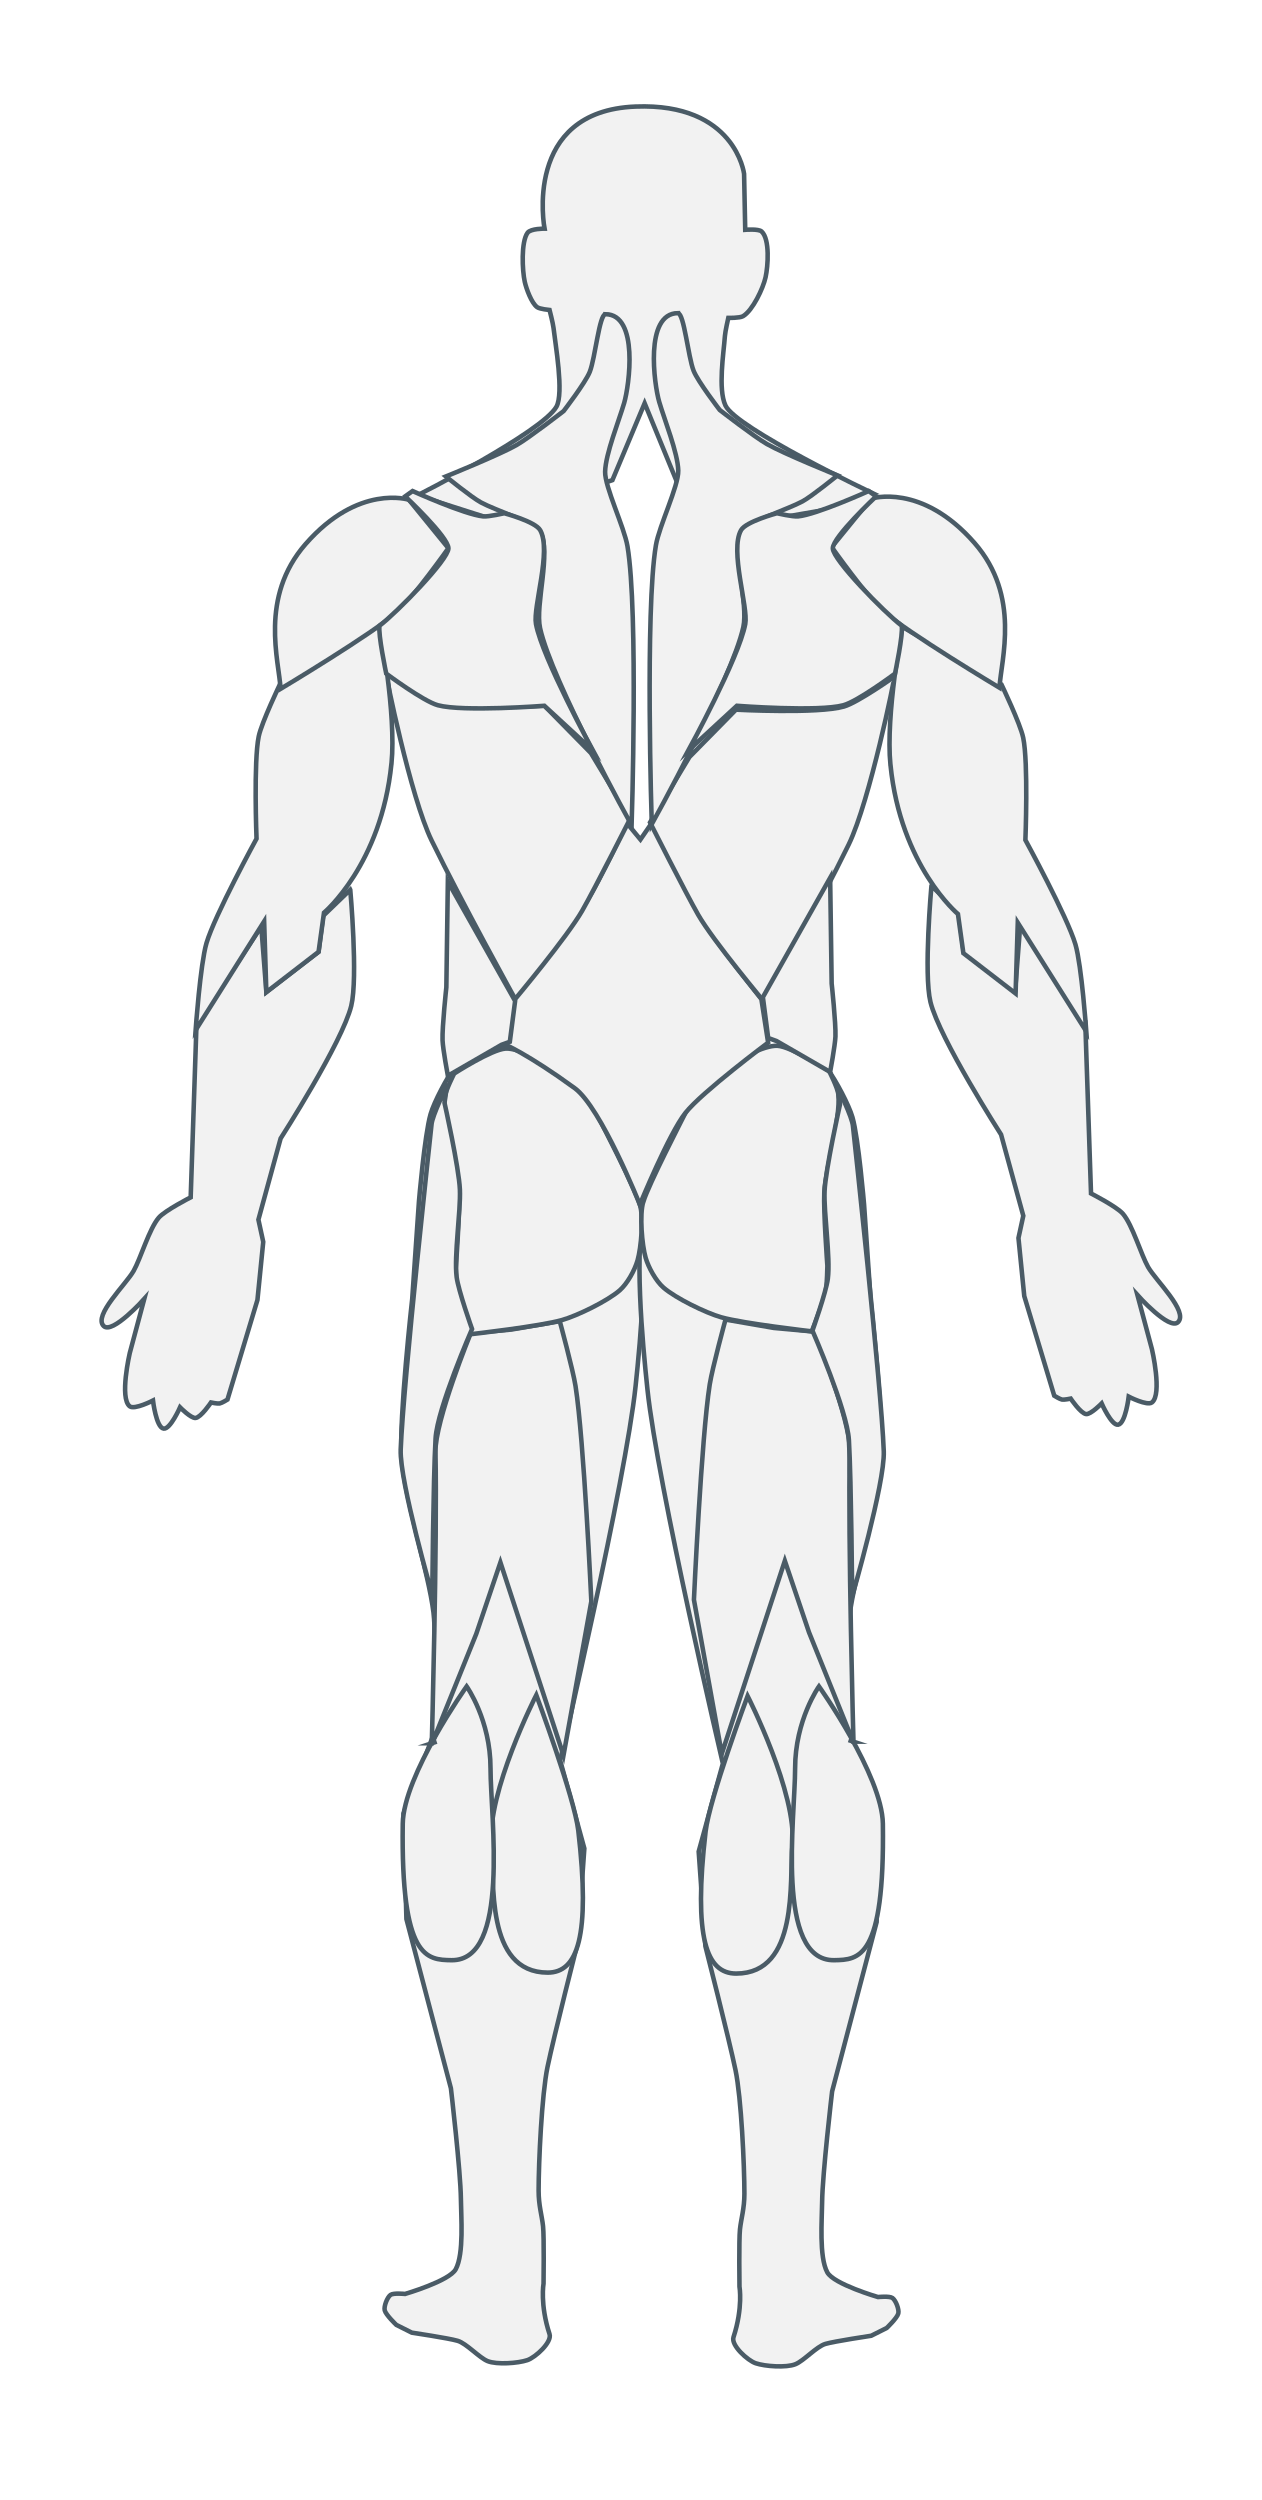
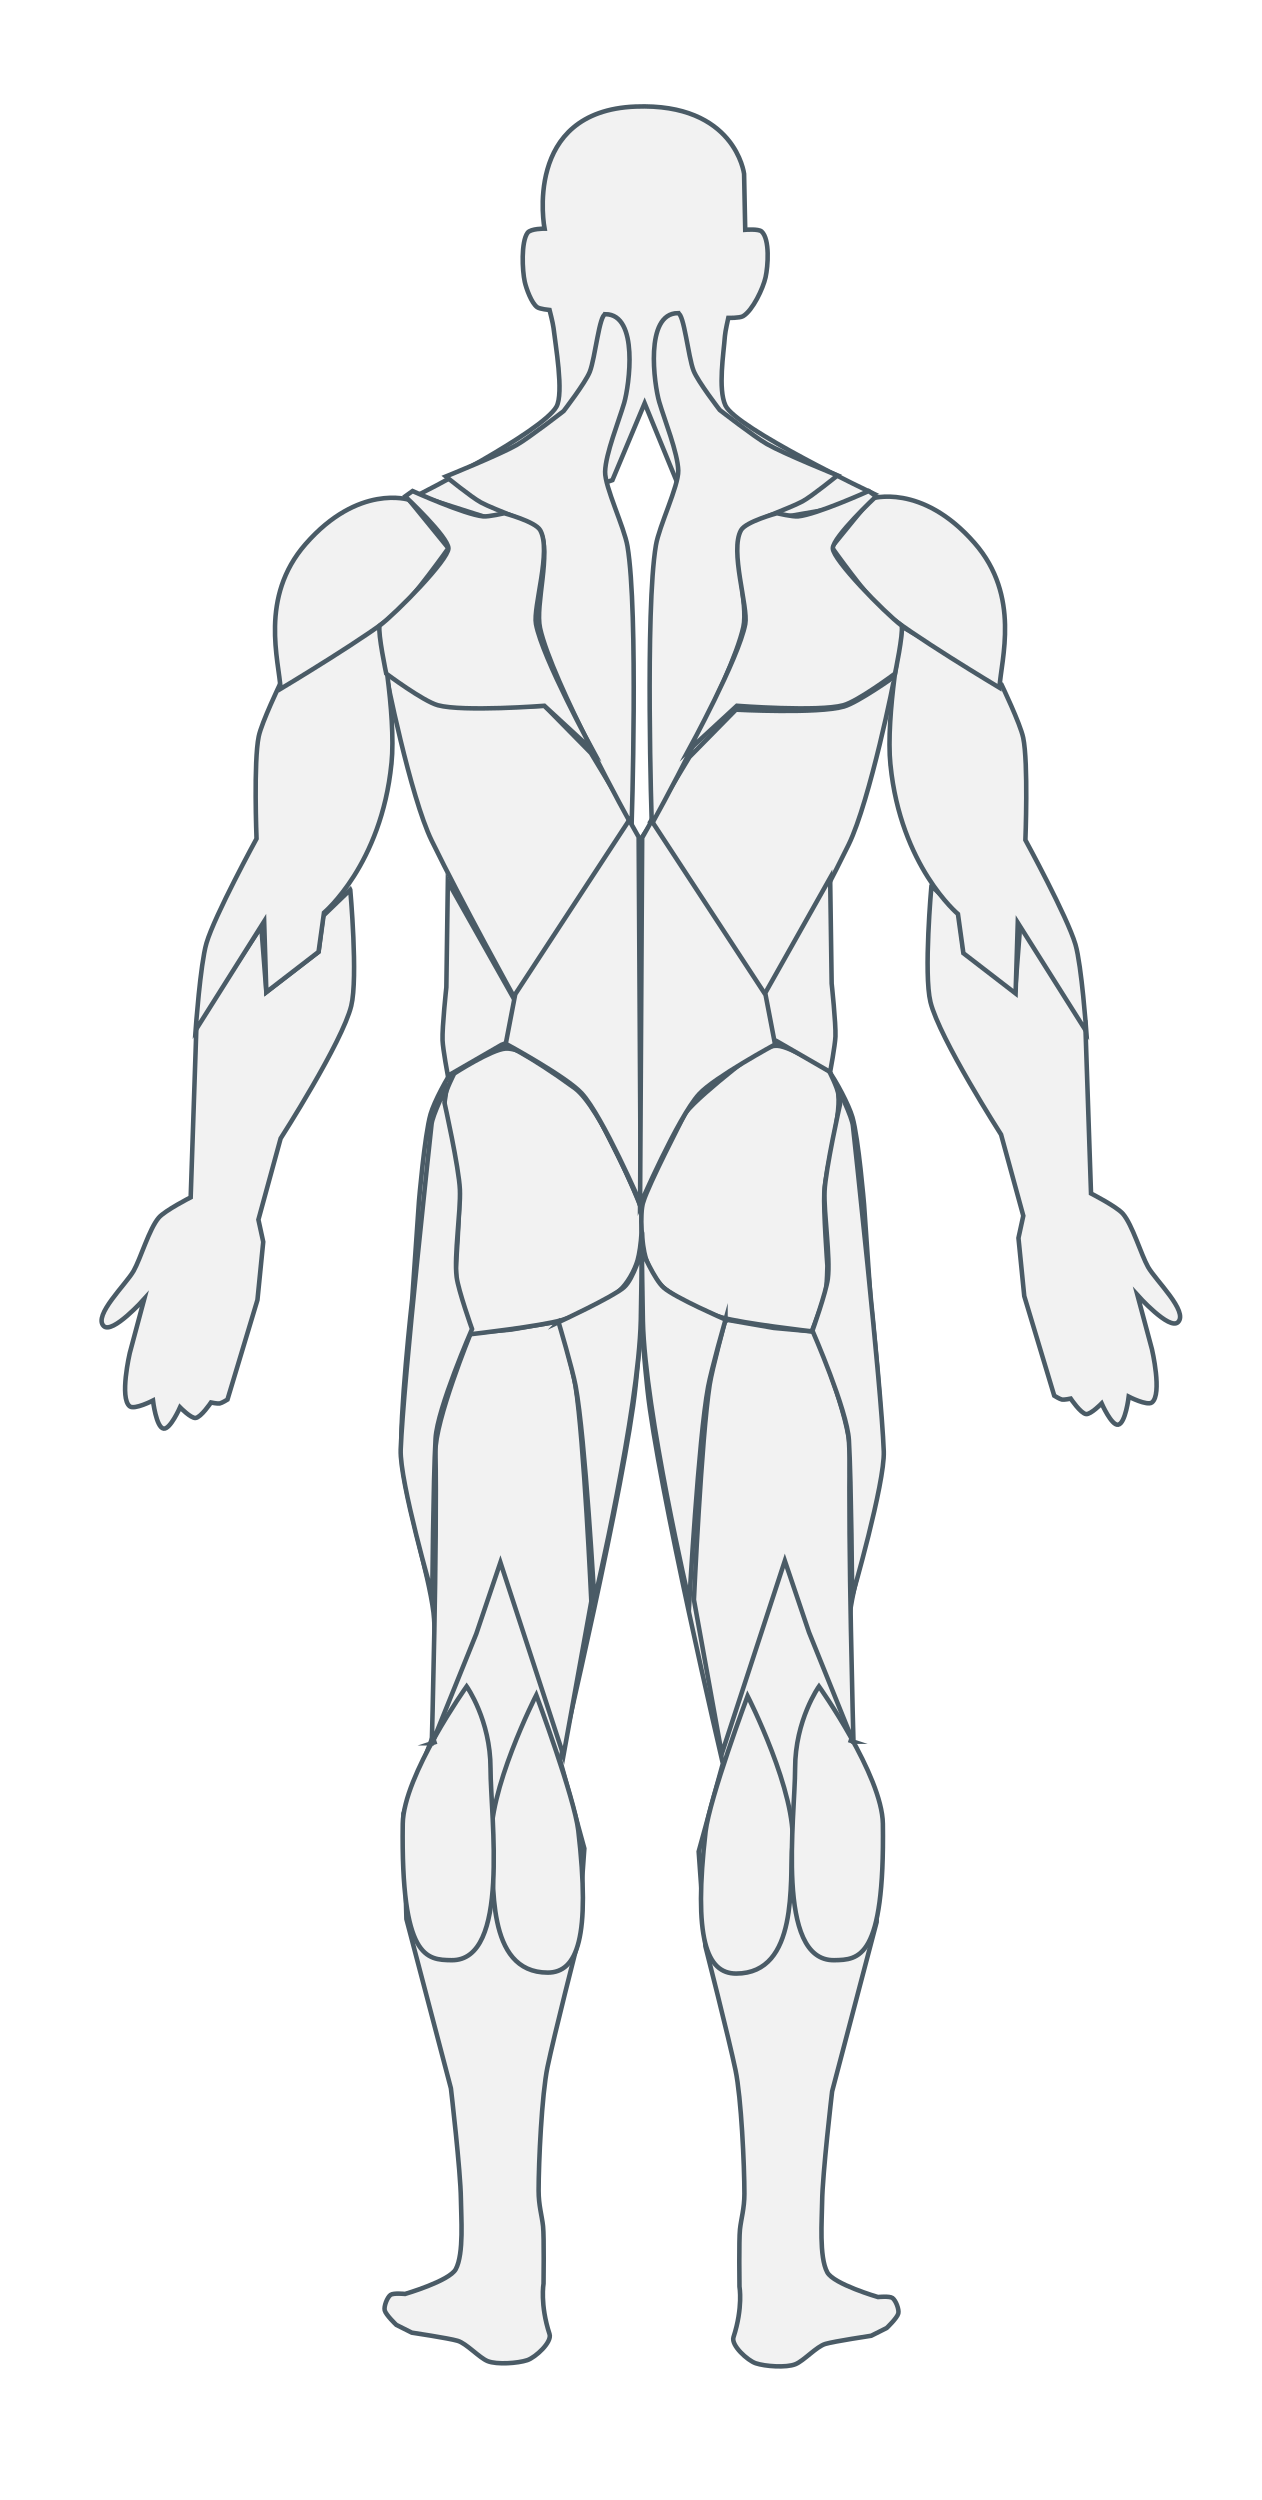
<svg xmlns="http://www.w3.org/2000/svg" id="back_view" viewBox="0 0 276.47 547.79">
  <g id="outline-2" data-name="outline">
    <path id="arm-left" d="M76.75,194.98s1.73,19.26.21,25.43c-1.96,7.99-15.47,29.04-15.47,29.04l-4.87,17.8,1.06,4.87-1.27,12.72-6.57,21.83s-1.23.76-1.7.85-1.91-.21-1.91-.21c0,0-2.2,3.28-3.39,3.39-1.02.09-3.39-2.33-3.39-2.33,0,0-2.15,4.88-3.6,4.66-1.63-.24-2.33-6.15-2.33-6.15,0,0-4.05,2.08-5.09,1.27-2.3-1.79,0-11.66,0-11.66l3.18-11.87s-7.02,7.84-8.9,5.93c-2.3-2.33,4.87-9.09,6.57-12.08,1.53-2.7,3.41-9.21,5.51-11.66,1.35-1.57,6.99-4.45,6.99-4.45l1.27-37.73,14.2-21.62,1.11,14.37,11.44-8.82,1.01-7.88,5.93-5.72Z" fill="#f2f2f2" stroke="#4a5b66" stroke-miterlimit="10" />
    <path id="arm_right" d="M204.09,194.13s-1.73,19.26-.21,25.43c1.96,7.99,15.47,29.04,15.47,29.04l4.87,17.8-1.06,4.87,1.27,12.72,6.57,21.83s1.23.76,1.7.85,1.91-.21,1.91-.21c0,0,2.2,3.28,3.39,3.39,1.02.09,3.39-2.33,3.39-2.33,0,0,2.15,4.88,3.6,4.66,1.63-.24,2.33-6.15,2.33-6.15,0,0,4.05,2.08,5.09,1.27,2.3-1.79,0-11.66,0-11.66l-3.18-11.87s7.02,7.84,8.9,5.93c2.3-2.33-4.87-9.09-6.57-12.08-1.53-2.7-3.41-9.21-5.51-11.66-1.35-1.57-6.99-4.45-6.99-4.45l-1.27-37.73-14.2-21.62-1.11,14.37-11.44-8.82-1.01-7.88-5.93-5.72Z" fill="#f2f2f2" stroke="#4a5b66" stroke-miterlimit="10" />
    <path id="head-back" d="M91.46,108.54l15.11,4.83,4.46-.12,23.16-8.05,7.06-16.84,7.06,17.21,22.91,7.8,10.03-1.73,10.15-3.47s-30.11-14.32-32.44-19.32c-1.68-3.61-.39-11.47-.12-15.23.07-1.01.74-3.96.74-3.96,0,0,2.52.04,3.22-.37,2.13-1.25,4.42-6.13,4.95-8.54s.98-8.32-.87-10.03c-.66-.61-3.59-.37-3.59-.37l-.25-12.26s-1.91-15.59-23.78-14.74c-24.89.97-19.94,26.75-19.94,26.75,0,0-3.03-.03-3.71.89-1.47,1.99-1.17,8.34-.63,10.75.34,1.51,1.47,4.66,2.72,5.57.56.41,2.72.62,2.72.62,0,0,.76,2.95.87,3.96.37,3.39,2.32,14.3.62,17.25-3.2,5.56-30.46,19.41-30.46,19.41Z" fill="#f2f2f2" stroke="#4a5b66" stroke-miterlimit="10" />
    <path id="leg-left" d="M99.57,233.94c-1.5,1.98-4.44,7.45-5.23,10.21-1.32,4.63-2.54,19.08-2.54,19.08l-1.48,21.41s-2.93,26.07-2.33,34.76,5.96,25.32,6.99,33.91c.82,6.79-.21,27.34-.21,27.34l-6.36,16.74.64,23.1,9.75,37.09s2.13,18.16,2.19,24.25c.03,3.86.7,11.99-1.13,15.39-1.39,2.59-11.11,5.42-11.11,5.42,0,0-2.54-.26-3.18.21-.73.54-1.49,2.51-1.27,3.39.24.99,2.54,3.18,2.54,3.18l3.39,1.7s8.12,1.22,10.05,1.79,4.73,3.71,6.57,4.45c2.01.81,6.63.48,8.69-.21,1.78-.6,5.46-3.94,4.87-5.72-2.12-6.49-1.31-11.08-1.31-11.08,0,0,.14-10.21-.11-12.55s-.97-4.54-.97-7.79c0-6.21.68-21.02,1.95-27.11,1.46-6.99,6.59-27.1,6.59-27.1l1.48-20.77-5.3-19.29s14.35-61.22,16.53-82.03c1.07-10.17,3.08-31.03.42-40.91-1.68-6.25-7.7-18.52-12.32-23.18-3.5-3.53-16.72-10.73-16.72-10.73,0,0-9.9,3.48-11.09,5.05Z" fill="#f2f2f2" stroke="#4a5b66" stroke-miterlimit="10" />
    <path id="leg-right" d="M181.56,234.62c1.5,1.98,4.44,7.45,5.23,10.21,1.32,4.63,2.54,19.08,2.54,19.08l1.48,21.41s2.93,26.07,2.33,34.76c-.59,8.64-5.96,25.32-6.99,33.91-.82,6.79.21,27.34.21,27.34l6.36,16.74-.64,23.1-9.75,37.09s-2.13,18.16-2.19,24.25c-.03,3.86-.7,11.99,1.13,15.39,1.39,2.59,11.11,5.42,11.11,5.42,0,0,2.54-.26,3.18.21.73.54,1.49,2.51,1.27,3.39-.24.99-2.54,3.18-2.54,3.18l-3.39,1.7s-8.12,1.22-10.05,1.79-4.73,3.71-6.57,4.45c-2.01.81-6.63.48-8.69-.21-1.78-.6-5.46-3.94-4.87-5.72,2.12-6.49,1.31-11.08,1.31-11.08,0,0-.14-10.21.11-12.55s.97-4.54.97-7.79c0-6.21-.68-21.02-1.95-27.11-1.46-6.99-6.59-27.1-6.59-27.1l-1.48-20.77,5.3-19.29s-14.35-61.22-16.53-82.03c-1.07-10.17-3.08-31.03-.42-40.91,1.68-6.25,7.7-18.52,12.32-23.18,3.5-3.53,16.72-10.73,16.72-10.73,0,0,9.9,3.48,11.09,5.05Z" fill="#f2f2f2" stroke="#4a5b66" stroke-miterlimit="10" />
  </g>
  <path id="calf_lateral_left-2" d="M117.51,371.41s8.36,22.46,9.2,29.68c2.72,23.41-.21,31.14-6.69,31.14-13.8,0-11.64-20.39-12.33-28.01-1.05-11.5,9.82-32.81,9.82-32.81Z" fill="#f2f2f2" stroke="#4a5b66" stroke-miterlimit="10" />
  <path id="calf_lateral_right-1" d="M107.48,387.5c0,10.62,4.39,42.22-8.57,42.01-5.37-.09-11.08-.21-10.66-29.89.15-10.62,14-30.1,14-30.1,0,0,5.23,7.35,5.23,17.97Z" fill="#f2f2f2" stroke="#4a5b66" stroke-miterlimit="10" />
  <path id="calf_lateral_right-2" d="M163.81,371.62s-8.36,22.46-9.2,29.68c-2.72,23.41.21,31.14,6.69,31.14,13.8,0,11.64-20.39,12.33-28.01,1.05-11.5-9.82-32.81-9.82-32.81Z" fill="#f2f2f2" stroke="#4a5b66" stroke-miterlimit="10" />
  <path id="calf_lateral_left-1" d="M174.22,387.5c0,10.62-4.39,42.22,8.57,42.01,5.37-.09,11.08-.21,10.66-29.89-.15-10.62-14-30.1-14-30.1,0,0-5.23,7.35-5.23,17.97Z" fill="#f2f2f2" stroke="#4a5b66" stroke-miterlimit="10" />
  <path id="hamstrings_right" d="M187.01,381.63s-1.22-44.11-.81-63.83c.14-6.78-7.72-26.02-7.72-26.02l-8.94-.81-10.57-1.83s-2.89,10.61-3.46,14.23c-1.83,11.68-3.46,47.16-3.46,47.16l6.1,33.75,13.82-42.28,5.29,15.65,9.35,23.17-.2.61.61.2Z" fill="#f2f2f2" stroke="#4a5b66" stroke-miterlimit="10" />
  <path id="hamstrings_left" d="M94.61,381.98s1.22-44.11.81-63.83c-.14-6.78,7.72-26.02,7.72-26.02l8.94-.81,10.57-1.83s2.89,10.61,3.46,14.23c1.83,11.68,3.46,47.16,3.46,47.16l-6.1,33.75-13.82-42.28-5.29,15.65-9.35,23.17.2.61-.61.2Z" fill="#f2f2f2" stroke="#4a5b66" stroke-miterlimit="10" />
  <path id="gluteus_maximus_right" d="M140.2,263.95c-1.18-3.89-8.62-18.24-9.23-19.49-1.47-2.99-6.1-8.1-8.89-9.91-2.57-1.67-8.22-4.95-11.28-4.79s-11.28,5.47-11.28,5.47c0,0-1.91,3.75-2.05,5.13-.56,5.41,2.81,16.11,3.08,21.54.2,4.02-.68,16.07-.68,16.07,0,0,.07,4.13.34,5.47.46,2.31,3.08,8.89,3.08,8.89,0,0,15-1.71,19.83-3.08,3.42-.97,9.96-4.17,12.65-6.5,1.67-1.44,3.31-4.43,3.92-6.55.81-2.8,1.37-9.46.52-12.25Z" fill="#f2f2f2" stroke="#4a5b66" stroke-miterlimit="10" />
  <path id="gluteus_maximus_right-2" data-name="gluteus_maximus_right" d="M140.96,263.34c1.18-3.89,8.62-18.24,9.23-19.49,1.47-2.99,6.1-8.1,8.89-9.91,2.57-1.67,8.22-4.95,11.28-4.79s11.28,5.47,11.28,5.47c0,0,1.91,3.75,2.05,5.13.56,5.41-2.81,16.11-3.08,21.54-.2,4.02.68,16.07.68,16.07,0,0-.07,4.13-.34,5.47-.46,2.31-3.08,8.89-3.08,8.89,0,0-15-1.71-19.83-3.08-3.42-.97-9.96-4.17-12.65-6.5-1.67-1.44-3.31-4.43-3.92-6.55-.81-2.8-1.37-9.46-.52-12.25Z" fill="#f2f2f2" stroke="#4a5b66" stroke-miterlimit="10" />
  <path id="spinal_erectors" d="M110.66,228.89l1.27-10.6s13.1-15.35,16.74-20.98c2.58-4,8.69-16.96,8.69-16.96l2.97,3.6,2.76-4.03s7.78,16.8,11.02,22.04c2.79,4.51,12.72,16.96,12.72,16.96l1.48,9.54s-14.49,10.8-18.12,15.39-9.99,20.1-9.99,20.1c0,0-8.49-21.31-14.28-25.52-10.23-7.46-15.62-9.74-15.26-9.54Z" fill="#f2f2f2" stroke="#4a5b66" stroke-miterlimit="10" />
  <path id="latissimus_dorsi_right" d="M195.98,148.25c.14.02-5.37,27.25-10.02,36.8-6.74,13.82-18.31,34.72-18.31,34.72,0,0-11.41-13.63-14.68-19.35-2.64-4.6-10.54-20.21-10.54-20.21l8.64-14.34,10.19-10.37s17.98.96,23.67-.69c3.09-.9,11.06-6.56,11.06-6.56Z" fill="#f2f2f2" stroke="#4a5b66" stroke-miterlimit="10" />
  <path id="latissimus_dorsi_left" d="M84.56,147.38c-.14.02,5.37,27.25,10.02,36.8,6.74,13.82,18.31,34.72,18.31,34.72,0,0,11.41-13.63,14.68-19.35,2.64-4.6,10.54-20.21,10.54-20.21l-8.64-14.34-10.19-10.37s-17.98.96-23.67-.69c-3.09-.9-11.06-6.56-11.06-6.56Z" fill="#f2f2f2" stroke="#4a5b66" stroke-miterlimit="10" />
  <path id="forearm_extensors_left" d="M85.77,167.33c-2.21,22.13-14.78,32.66-14.78,32.66l-1.19,8.58-11.44,8.82-.48-15.5-15.02,23.84s1.03-14.46,2.38-19.07c1.79-6.09,10.97-22.89,10.97-22.89,0,0-.66-16.92.48-22.41.64-3.09,4.77-11.68,4.77-11.68l21.71-12.61s3.71,19.29,2.61,30.25Z" fill="#f2f2f2" stroke="#4a5b66" stroke-miterlimit="10" />
  <path id="forearm_extensors_right" d="M195.12,167.62c2.21,22.13,14.78,32.66,14.78,32.66l1.19,8.58,11.44,8.82.48-15.5,15.02,23.84s-1.03-14.46-2.38-19.07c-1.79-6.09-10.97-22.89-10.97-22.89,0,0,.66-16.92-.48-22.41-.64-3.09-4.77-11.68-4.77-11.68l-21.71-12.61s-3.71,19.29-2.61,30.25Z" fill="#f2f2f2" stroke="#4a5b66" stroke-miterlimit="10" />
  <path id="rear-delt-right" d="M182.23,119.88l8.65-10.62s11.03-3.58,22.64,9.7c10.22,11.68,5.81,25.64,5.48,31.73,0,0-20.16-12.06-25.54-16.83-3.53-3.12-11.23-13.99-11.23-13.99Z" fill="#f2f2f2" stroke="#4a5b66" stroke-miterlimit="10" />
  <path id="rear-delt-left" d="M98.25,120.13l-8.65-10.62s-11.03-3.58-22.64,9.7c-10.22,11.68-5.81,25.64-5.48,31.73,0,0,20.16-12.06,25.54-16.83,3.53-3.12,11.23-13.99,11.23-13.99Z" fill="#f2f2f2" stroke="#4a5b66" stroke-miterlimit="10" />
  <path id="trapezius_left" d="M132.67,68.86c-1.35,0-2.24,9.57-3.44,12.61-.95,2.4-5.73,8.6-5.73,8.6,0,0-7.56,5.87-10.32,7.45-3.67,2.11-15.48,6.88-15.48,6.88,0,0,5.58,4.55,7.68,5.69,3.17,1.73,11.94,4.5,12.96,6.35,2.56,4.65-1.14,16.04,0,21.21,2.57,11.63,20.06,43.19,20.06,43.19,0,0,1.5-46.81-.91-61.14-.7-4.2-4.97-12.98-4.9-16.33.09-3.91,3.05-11.22,4.17-15.06s3.27-19.41-4.09-19.47Z" fill="#f2f2f2" stroke="#4a5b66" stroke-miterlimit="10" />
  <path id="trapezius_right" d="M148.54,68.63c1.35,0,2.24,9.57,3.44,12.61.95,2.4,5.73,8.6,5.73,8.6,0,0,7.56,5.87,10.32,7.45,3.67,2.11,15.48,6.88,15.48,6.88,0,0-5.58,4.55-7.68,5.69-3.17,1.73-11.94,4.5-12.96,6.35-2.56,4.65,1.14,16.04,0,21.21-2.57,11.63-20.06,43.19-20.06,43.19,0,0-1.5-46.81.91-61.14.7-4.2,4.97-12.98,4.9-16.33-.09-3.91-3.05-11.22-4.17-15.06s-3.27-19.41,4.09-19.47Z" fill="#f2f2f2" stroke="#4a5b66" stroke-miterlimit="10" />
-   <path id="outer-hip-right" d="M183.52,238.29l.53,3.73s-3.17,14.18-3.37,19,1.31,14.42.71,19.18c-.37,2.94-3.37,11.37-3.37,11.37,0,0,7.61,17.4,7.99,23.97.53,9.23.71,34.27.71,34.27,0,0,7.18-24.81,6.93-31.79-.53-14.38-6.74-71.07-6.75-71.21-.11-1.99-3.37-8.52-3.37-8.52Z" fill="#f2f2f2" stroke="#4a5b66" stroke-miterlimit="10" />
-   <path id="outer-hip-left" d="M97.93,237.93l-.53,3.73s3.17,14.18,3.37,19-1.31,14.42-.71,19.18c.37,2.94,3.37,11.37,3.37,11.37,0,0-7.61,17.4-7.99,23.97-.53,9.23-.71,34.27-.71,34.27,0,0-7.18-24.81-6.93-31.79.53-14.38,6.74-71.07,6.75-71.21.11-1.99,3.37-8.52,3.37-8.52Z" fill="#f2f2f2" stroke="#4a5b66" stroke-miterlimit="10" />
+   <path id="iliotibial-band-right" d="M183.52,238.29l.53,3.73s-3.17,14.18-3.37,19,1.31,14.42.71,19.18c-.37,2.94-3.37,11.37-3.37,11.37,0,0,7.61,17.4,7.99,23.97.53,9.23.71,34.27.71,34.27,0,0,7.18-24.81,6.93-31.79-.53-14.38-6.74-71.07-6.75-71.21-.11-1.99-3.37-8.52-3.37-8.52Z" fill="#f2f2f2" stroke="#4a5b66" stroke-miterlimit="10" />
+   <path id="iliotibial-band-left" d="M97.93,237.93l-.53,3.73s3.17,14.18,3.37,19-1.31,14.42-.71,19.18c.37,2.94,3.37,11.37,3.37,11.37,0,0-7.61,17.4-7.99,23.97-.53,9.23-.71,34.27-.71,34.27,0,0-7.18-24.81-6.93-31.79.53-14.38,6.74-71.07,6.75-71.21.11-1.99,3.37-8.52,3.37-8.52Z" fill="#f2f2f2" stroke="#4a5b66" stroke-miterlimit="10" />
  <path id="hip_flexor_right" d="M181.9,192.34l.33,23.18s.94,8.69.83,11.59c-.08,1.97-1.16,7.78-1.16,7.78l-11.76-6.79-1.82-.66-1.16-8.94,14.74-26.16Z" fill="#f2f2f2" stroke="#4a5b66" stroke-miterlimit="10" />
  <path id="hip_flexor_left" d="M98.13,193.17l-.33,23.18s-.94,8.69-.83,11.59c.08,1.97,1.16,7.78,1.16,7.78l11.76-6.79,1.82-.66,1.16-8.94-14.74-26.16Z" fill="#f2f2f2" stroke="#4a5b66" stroke-miterlimit="10" />
  <path id="rhomboid-left" d="M88.78,108.76l1.62-1.16s11.39,5.15,15.48,5.55c1.16.11,4.62-.69,4.62-.69,0,0,6.78,1.81,7.86,3.7,2.55,4.47-1.62,16.87-.92,20.57,1.4,7.47,12.48,27.73,12.48,27.73l-10.64-9.81s-17.81,1.37-23.33-.12c-3.2-.87-11.32-6.93-11.32-6.93,0,0-1.85-8.78-1.46-10.5,3.86-2.96,15.09-14.45,15.09-16.95s-9.47-11.37-9.47-11.37Z" fill="#f2f2f2" stroke="#4a5b66" stroke-miterlimit="10" />
  <path id="rhomboid-right" d="M191.96,108.76l-1.62-1.16s-11.39,5.15-15.48,5.55c-1.16.11-4.62-.69-4.62-.69,0,0-6.78,1.81-7.86,3.7-2.55,4.47,1.62,16.87.92,20.57-1.4,7.47-12.48,27.73-12.48,27.73l10.64-9.81s17.81,1.37,23.33-.12c3.2-.87,11.32-6.93,11.32-6.93,0,0,1.85-8.78,1.46-10.5-3.86-2.96-15.09-14.45-15.09-16.95s9.47-11.37,9.47-11.37Z" fill="#f2f2f2" stroke="#4a5b66" stroke-miterlimit="10" />
+   <path id="adductor_group_left" d="M122.38,289.72s11.95-5.55,14.33-7.63c2.19-1.91,3.93-8.32,3.93-8.32,0,0-.14,11.61-.23,15.48-.46,19.87-10.17,61.47-10.17,61.47,0,0-1.99-35.57-4.11-47.02-.69-3.74-3.74-13.99-3.74-13.99Z" fill="#f2f2f2" stroke="#4a5b66" stroke-miterlimit="10" />
+   <path id="adductor_group_right" d="M158.96,289.14s-10.99-4.76-13.55-7c-2.01-1.75-4.77-8.14-4.77-8.14,0,0,.14,11.61.23,15.48.46,19.87,10.17,61.47,10.17,61.47,0,0,1.99-35.57,4.11-47.02.69-3.74,3.81-14.8,3.81-14.8Z" fill="#f2f2f2" stroke="#4a5b66" stroke-miterlimit="10" />
+   <path id="lower_back-left" d="M139.94,183.41l.46,80.42s-8.3-19.19-12.94-24.27c-3.35-3.66-16.64-10.86-16.64-10.86l2.08-10.86,24.96-38.13,2.08,3.7Z" fill="#f2f2f2" stroke="#4a5b66" stroke-miterlimit="10" />
+   <path id="lower_back-left-2" data-name="lower_back-left" d="M140.71,183.57l-.46,80.42s8.3-19.19,12.94-24.27c3.35-3.66,16.64-10.86,16.64-10.86l-2.08-10.86-24.96-38.13-2.08,3.7Z" fill="#f2f2f2" stroke="#4a5b66" stroke-miterlimit="10" />
</svg>
